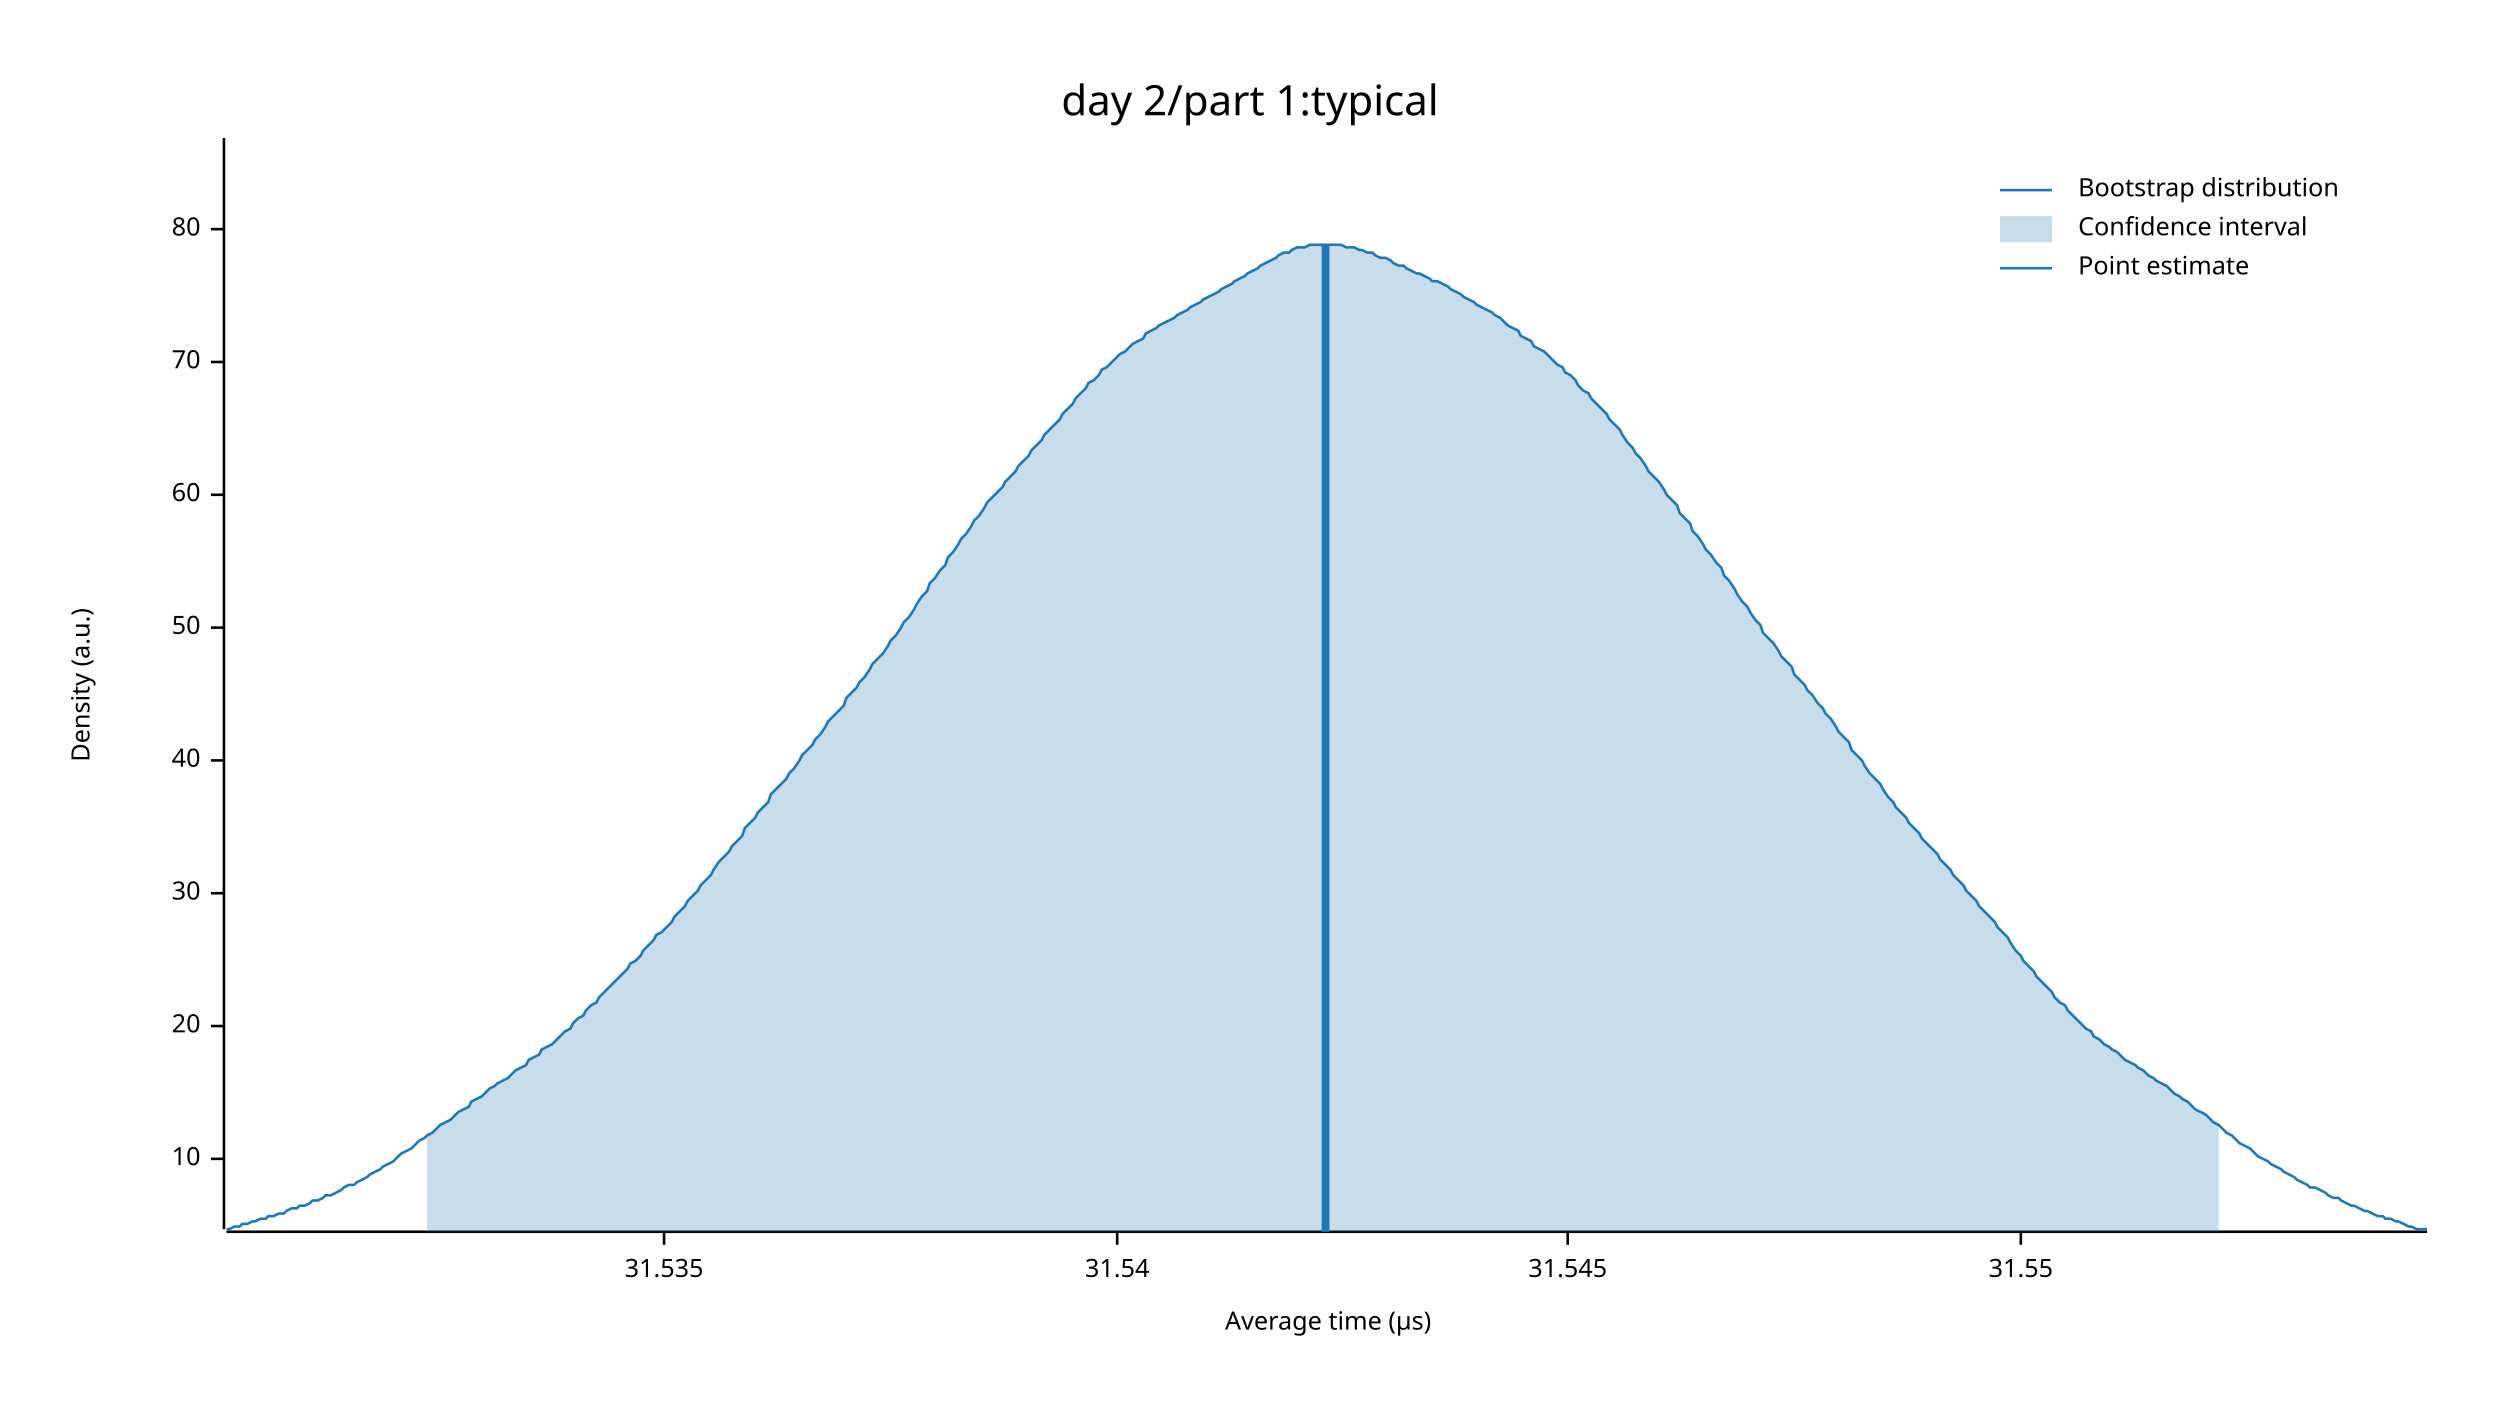
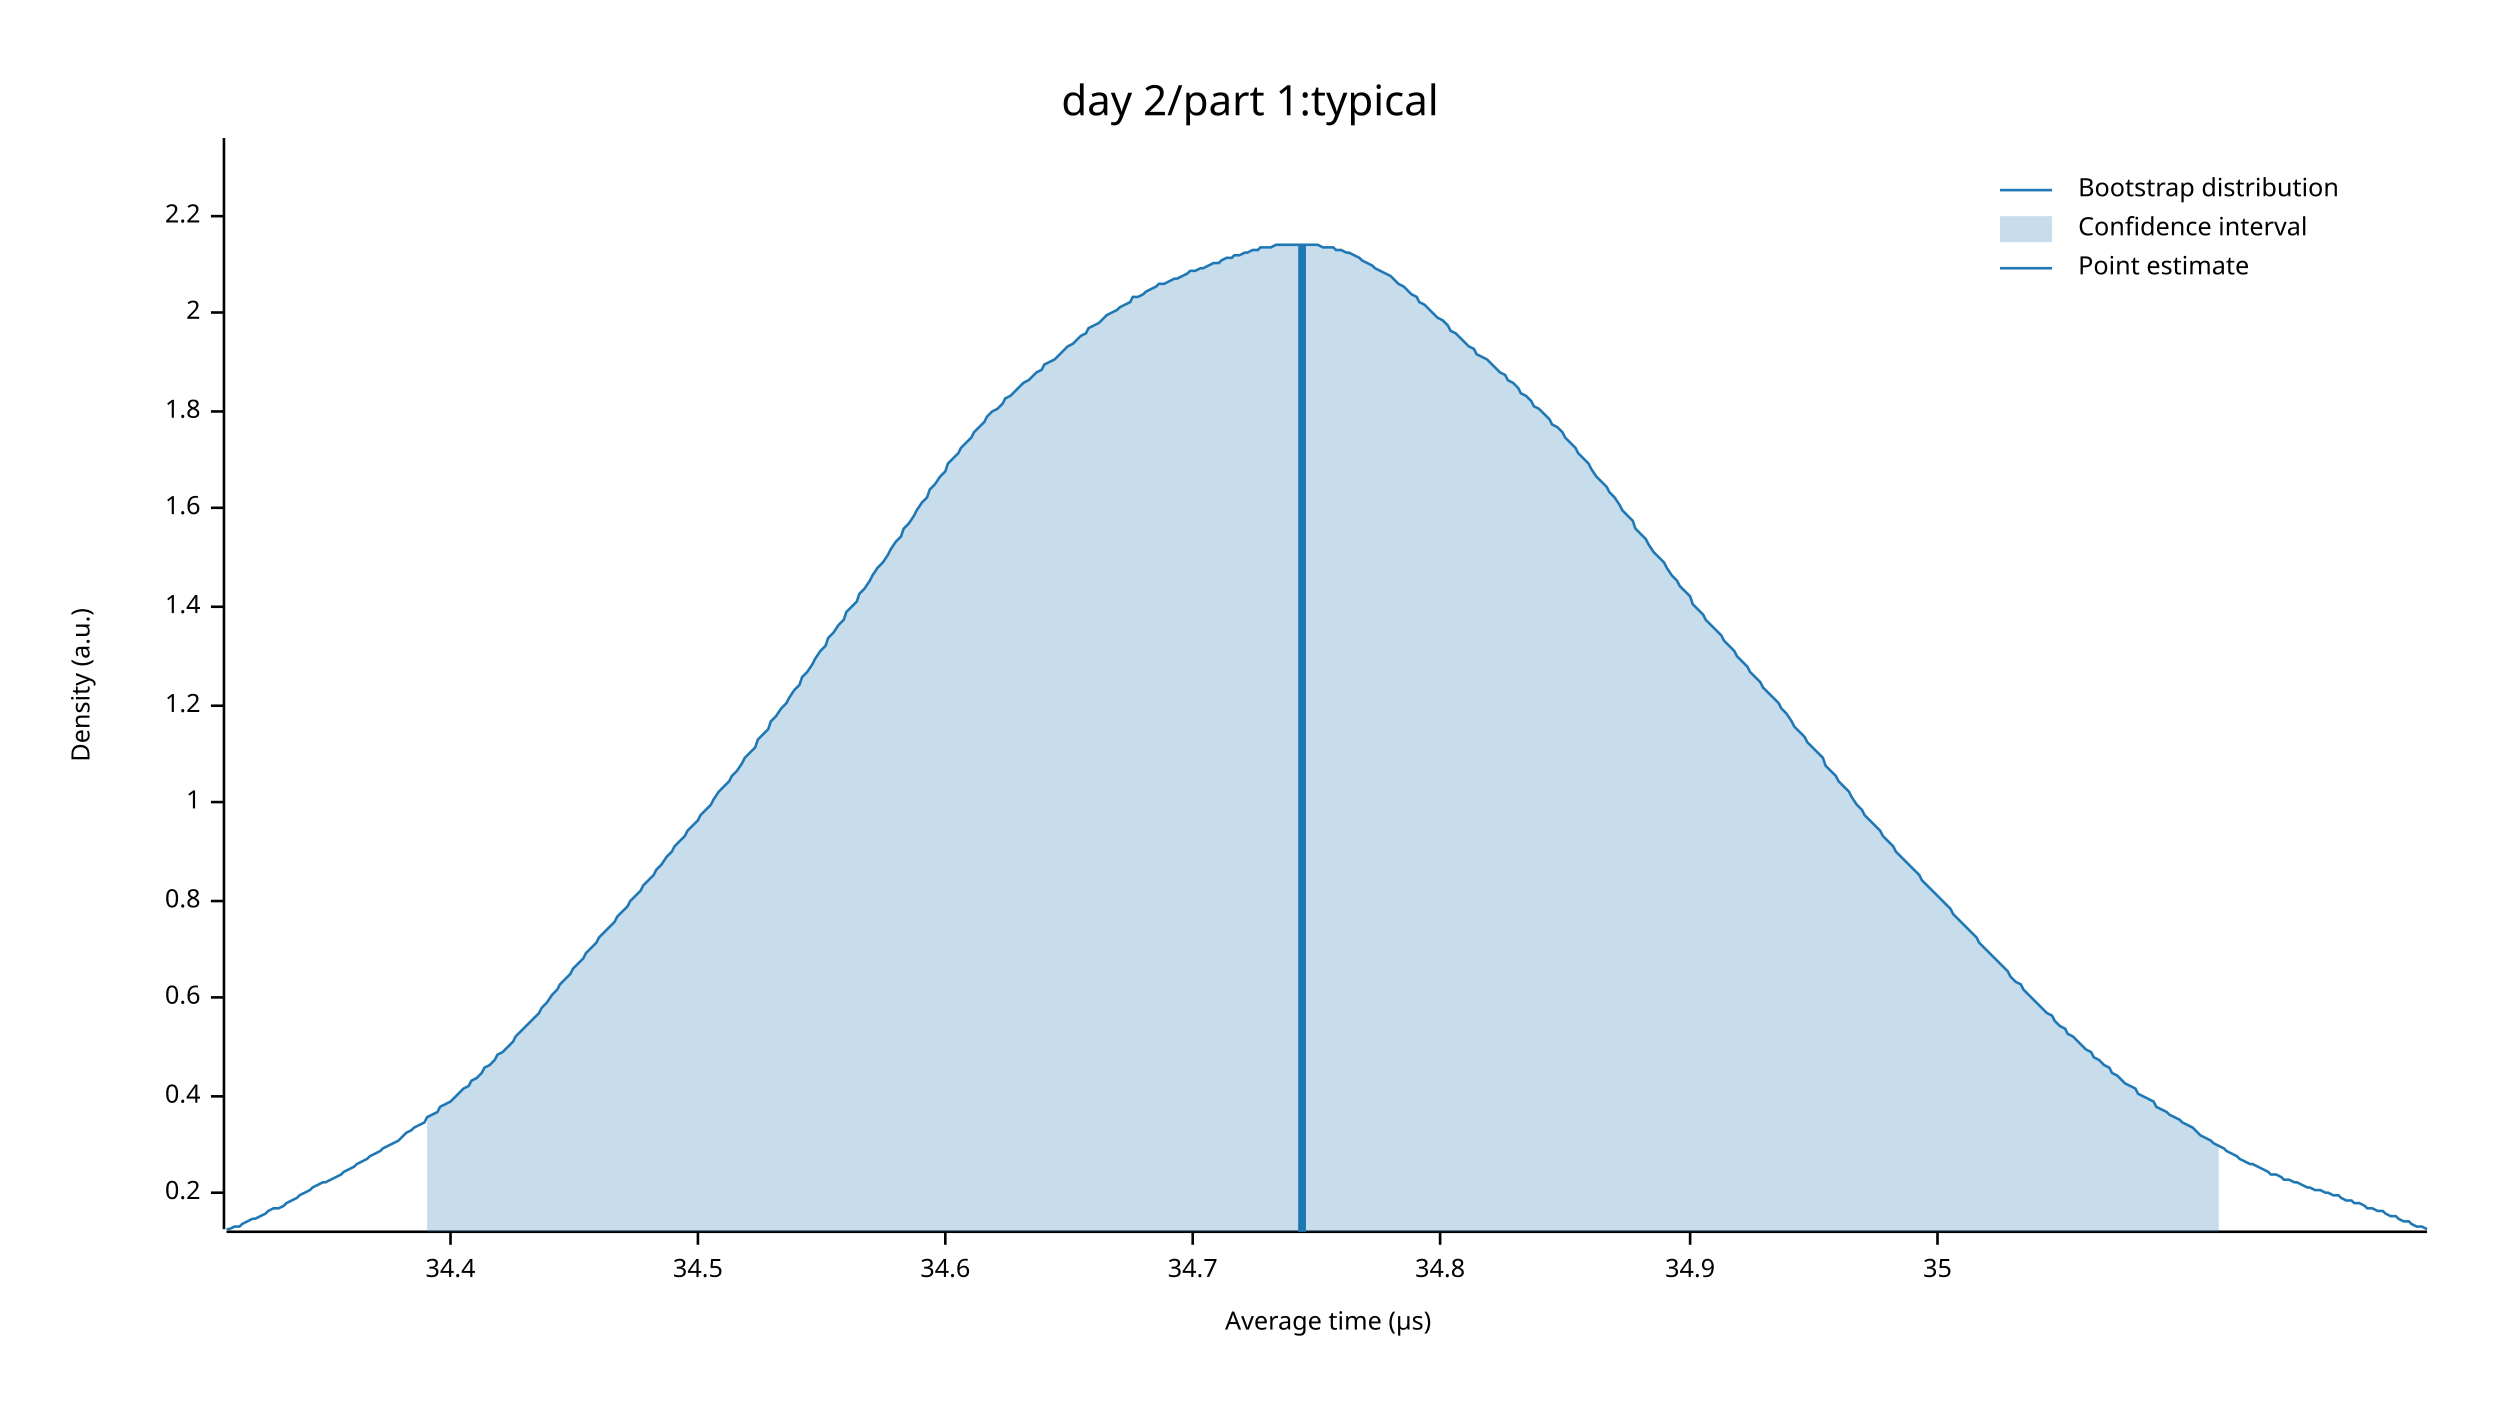
<svg xmlns="http://www.w3.org/2000/svg" width="960" height="540" viewBox="0 0 960 540">
  <text x="480" y="32" dy="0.76em" text-anchor="middle" font-family="sans-serif" font-size="16.129" opacity="1" fill="#000000">
day 2/part 1:typical
</text>
  <text x="27" y="263" dy="0.76em" text-anchor="middle" font-family="sans-serif" font-size="9.677" opacity="1" fill="#000000" transform="rotate(270, 27, 263)">
Density (a.u.)
</text>
  <text x="510" y="513" dy="-0.5ex" text-anchor="middle" font-family="sans-serif" font-size="9.677" opacity="1" fill="#000000">
Average time (µs)
</text>
  <polyline fill="none" opacity="1" stroke="#000000" stroke-width="1" points="86,53 86,472 " />
-   <text x="77" y="445" dy="0.5ex" text-anchor="end" font-family="sans-serif" font-size="9.677" opacity="1" fill="#000000">
- 10
+   <text x="77" y="458" dy="0.5ex" text-anchor="end" font-family="sans-serif" font-size="9.677" opacity="1" fill="#000000">
+ 0.2
</text>
-   <polyline fill="none" opacity="1" stroke="#000000" stroke-width="1" points="81,445 86,445 " />
-   <text x="77" y="394" dy="0.5ex" text-anchor="end" font-family="sans-serif" font-size="9.677" opacity="1" fill="#000000">
- 20
+   <polyline fill="none" opacity="1" stroke="#000000" stroke-width="1" points="81,458 86,458 " />
+   <text x="77" y="421" dy="0.5ex" text-anchor="end" font-family="sans-serif" font-size="9.677" opacity="1" fill="#000000">
+ 0.4
</text>
-   <polyline fill="none" opacity="1" stroke="#000000" stroke-width="1" points="81,394 86,394 " />
-   <text x="77" y="343" dy="0.5ex" text-anchor="end" font-family="sans-serif" font-size="9.677" opacity="1" fill="#000000">
- 30
+   <polyline fill="none" opacity="1" stroke="#000000" stroke-width="1" points="81,421 86,421 " />
+   <text x="77" y="383" dy="0.5ex" text-anchor="end" font-family="sans-serif" font-size="9.677" opacity="1" fill="#000000">
+ 0.6
</text>
-   <polyline fill="none" opacity="1" stroke="#000000" stroke-width="1" points="81,343 86,343 " />
-   <text x="77" y="292" dy="0.5ex" text-anchor="end" font-family="sans-serif" font-size="9.677" opacity="1" fill="#000000">
- 40
+   <polyline fill="none" opacity="1" stroke="#000000" stroke-width="1" points="81,383 86,383 " />
+   <text x="77" y="346" dy="0.5ex" text-anchor="end" font-family="sans-serif" font-size="9.677" opacity="1" fill="#000000">
+ 0.8
</text>
-   <polyline fill="none" opacity="1" stroke="#000000" stroke-width="1" points="81,292 86,292 " />
-   <text x="77" y="241" dy="0.5ex" text-anchor="end" font-family="sans-serif" font-size="9.677" opacity="1" fill="#000000">
- 50
+   <polyline fill="none" opacity="1" stroke="#000000" stroke-width="1" points="81,346 86,346 " />
+   <text x="77" y="308" dy="0.5ex" text-anchor="end" font-family="sans-serif" font-size="9.677" opacity="1" fill="#000000">
+ 1
</text>
-   <polyline fill="none" opacity="1" stroke="#000000" stroke-width="1" points="81,241 86,241 " />
-   <text x="77" y="190" dy="0.5ex" text-anchor="end" font-family="sans-serif" font-size="9.677" opacity="1" fill="#000000">
- 60
+   <polyline fill="none" opacity="1" stroke="#000000" stroke-width="1" points="81,308 86,308 " />
+   <text x="77" y="271" dy="0.5ex" text-anchor="end" font-family="sans-serif" font-size="9.677" opacity="1" fill="#000000">
+ 1.2
</text>
-   <polyline fill="none" opacity="1" stroke="#000000" stroke-width="1" points="81,190 86,190 " />
-   <text x="77" y="139" dy="0.5ex" text-anchor="end" font-family="sans-serif" font-size="9.677" opacity="1" fill="#000000">
- 70
+   <polyline fill="none" opacity="1" stroke="#000000" stroke-width="1" points="81,271 86,271 " />
+   <text x="77" y="233" dy="0.5ex" text-anchor="end" font-family="sans-serif" font-size="9.677" opacity="1" fill="#000000">
+ 1.4
</text>
-   <polyline fill="none" opacity="1" stroke="#000000" stroke-width="1" points="81,139 86,139 " />
-   <text x="77" y="88" dy="0.5ex" text-anchor="end" font-family="sans-serif" font-size="9.677" opacity="1" fill="#000000">
- 80
+   <polyline fill="none" opacity="1" stroke="#000000" stroke-width="1" points="81,233 86,233 " />
+   <text x="77" y="195" dy="0.5ex" text-anchor="end" font-family="sans-serif" font-size="9.677" opacity="1" fill="#000000">
+ 1.6
</text>
-   <polyline fill="none" opacity="1" stroke="#000000" stroke-width="1" points="81,88 86,88 " />
+   <polyline fill="none" opacity="1" stroke="#000000" stroke-width="1" points="81,195 86,195 " />
+   <text x="77" y="158" dy="0.5ex" text-anchor="end" font-family="sans-serif" font-size="9.677" opacity="1" fill="#000000">
+ 1.8
+ </text>
+   <polyline fill="none" opacity="1" stroke="#000000" stroke-width="1" points="81,158 86,158 " />
+   <text x="77" y="120" dy="0.5ex" text-anchor="end" font-family="sans-serif" font-size="9.677" opacity="1" fill="#000000">
+ 2
+ </text>
+   <polyline fill="none" opacity="1" stroke="#000000" stroke-width="1" points="81,120 86,120 " />
+   <text x="77" y="83" dy="0.5ex" text-anchor="end" font-family="sans-serif" font-size="9.677" opacity="1" fill="#000000">
+ 2.2
+ </text>
+   <polyline fill="none" opacity="1" stroke="#000000" stroke-width="1" points="81,83 86,83 " />
  <polyline fill="none" opacity="1" stroke="#000000" stroke-width="1" points="87,473 932,473 " />
-   <text x="255" y="483" dy="0.76em" text-anchor="middle" font-family="sans-serif" font-size="9.677" opacity="1" fill="#000000">
- 31.535
+   <text x="173" y="483" dy="0.76em" text-anchor="middle" font-family="sans-serif" font-size="9.677" opacity="1" fill="#000000">
+ 34.4
</text>
-   <polyline fill="none" opacity="1" stroke="#000000" stroke-width="1" points="255,473 255,478 " />
-   <text x="429" y="483" dy="0.76em" text-anchor="middle" font-family="sans-serif" font-size="9.677" opacity="1" fill="#000000">
- 31.54
+   <polyline fill="none" opacity="1" stroke="#000000" stroke-width="1" points="173,473 173,478 " />
+   <text x="268" y="483" dy="0.76em" text-anchor="middle" font-family="sans-serif" font-size="9.677" opacity="1" fill="#000000">
+ 34.5
</text>
-   <polyline fill="none" opacity="1" stroke="#000000" stroke-width="1" points="429,473 429,478 " />
-   <text x="602" y="483" dy="0.76em" text-anchor="middle" font-family="sans-serif" font-size="9.677" opacity="1" fill="#000000">
- 31.545
+   <polyline fill="none" opacity="1" stroke="#000000" stroke-width="1" points="268,473 268,478 " />
+   <text x="363" y="483" dy="0.76em" text-anchor="middle" font-family="sans-serif" font-size="9.677" opacity="1" fill="#000000">
+ 34.6
</text>
-   <polyline fill="none" opacity="1" stroke="#000000" stroke-width="1" points="602,473 602,478 " />
-   <text x="776" y="483" dy="0.76em" text-anchor="middle" font-family="sans-serif" font-size="9.677" opacity="1" fill="#000000">
- 31.55
+   <polyline fill="none" opacity="1" stroke="#000000" stroke-width="1" points="363,473 363,478 " />
+   <text x="458" y="483" dy="0.76em" text-anchor="middle" font-family="sans-serif" font-size="9.677" opacity="1" fill="#000000">
+ 34.7
</text>
-   <polyline fill="none" opacity="1" stroke="#000000" stroke-width="1" points="776,473 776,478 " />
-   <polyline fill="none" opacity="1" stroke="#1F78B4" stroke-width="1" points="87,472 88,472 90,471 92,471 93,470 95,470 97,469 98,469 100,468 102,468 103,467 105,467 107,466 109,466 110,465 112,464 114,464 115,463 117,463 119,462 120,461 122,461 124,460 125,459 127,459 129,458 131,457 132,456 134,455 136,455 137,454 139,453 141,452 142,451 144,450 146,449 147,448 149,447 151,446 153,444 154,443 156,442 158,441 159,440 161,438 163,437 164,436 166,435 168,433 169,432 171,431 173,430 175,428 176,427 178,426 180,425 181,423 183,422 185,421 186,420 188,418 190,417 191,416 193,415 195,414 197,412 198,411 200,410 202,409 203,407 205,406 207,405 208,403 210,402 212,401 214,399 215,398 217,396 219,395 220,393 222,391 224,390 225,388 227,386 229,385 230,383 232,381 234,379 236,377 237,376 239,374 241,372 242,370 244,369 246,367 247,365 249,363 251,361 252,359 254,358 256,356 258,354 259,352 261,350 263,348 264,346 266,344 268,342 269,340 271,338 273,336 274,334 276,331 278,329 280,327 281,325 283,323 285,321 286,318 288,316 290,314 291,312 293,310 295,308 296,305 298,303 300,301 302,299 303,297 305,295 307,292 308,290 310,288 312,286 313,284 315,282 317,279 318,277 320,275 322,273 324,271 325,268 327,266 329,264 330,262 332,260 334,257 335,255 337,253 339,251 341,248 342,246 344,244 346,241 347,239 349,237 351,234 352,232 354,229 356,227 357,224 359,222 361,219 363,217 364,214 366,212 368,209 369,207 371,205 373,202 374,200 376,198 378,195 379,193 381,191 383,189 385,187 386,185 388,183 390,181 391,179 393,177 395,175 396,173 398,171 400,169 401,167 403,165 405,163 407,161 408,159 410,157 412,155 413,153 415,151 417,149 418,147 420,146 422,144 423,142 425,141 427,139 429,137 430,136 432,135 434,133 435,132 437,131 439,130 440,128 442,127 444,126 445,125 447,124 449,123 451,122 452,121 454,120 456,119 457,118 459,117 461,116 462,115 464,114 466,113 468,112 469,111 471,110 473,109 474,108 476,107 478,106 479,105 481,104 483,103 484,102 486,101 488,100 490,99 491,98 493,97 495,97 496,96 498,95 500,95 501,95 503,94 505,94 506,94 508,94 510,94 512,94 513,94 515,94 517,95 518,95 520,95 522,96 523,96 525,97 527,97 528,98 530,99 532,99 534,100 535,101 537,102 539,102 540,103 542,104 544,105 545,105 547,106 549,107 550,108 552,108 554,109 556,110 557,111 559,112 561,113 562,114 564,115 566,116 567,117 569,118 571,119 573,120 574,121 576,122 578,124 579,125 581,126 583,127 584,129 586,130 588,131 589,133 591,134 593,135 595,137 596,138 598,140 600,141 601,143 603,144 605,146 606,148 608,150 610,151 611,153 613,155 615,157 617,159 618,161 620,163 622,165 623,167 625,170 627,172 628,174 630,176 632,179 633,181 635,183 637,185 639,188 640,190 642,192 644,194 645,197 647,199 649,201 650,204 652,206 654,209 655,211 657,213 659,216 661,218 662,221 664,223 666,226 667,228 669,231 671,233 672,235 674,238 676,240 677,243 679,245 681,247 683,250 684,252 686,254 688,256 689,259 691,261 693,263 694,265 696,267 698,270 700,272 701,274 703,276 705,279 706,281 708,283 710,285 711,288 713,290 715,292 716,294 718,297 720,299 722,301 723,303 725,306 727,308 728,310 730,312 732,314 733,316 735,318 737,320 738,322 740,324 742,326 744,328 745,330 747,332 749,334 750,336 752,338 754,340 755,342 757,344 759,346 760,348 762,350 764,352 766,354 767,356 769,358 771,360 772,362 774,365 776,367 777,369 779,371 781,373 782,375 784,377 786,379 788,381 789,383 791,385 793,386 794,388 796,390 798,392 799,393 801,395 803,396 804,398 806,399 808,401 810,402 811,403 813,404 815,406 816,407 818,408 820,409 821,410 823,411 825,413 827,414 828,415 830,416 832,417 833,418 835,420 837,421 838,422 840,423 842,425 843,426 845,427 847,428 849,430 850,431 852,432 854,434 855,435 857,436 859,438 860,439 862,440 864,441 865,442 867,444 869,445 871,446 872,447 874,448 876,449 877,450 879,451 881,452 882,453 884,454 886,455 887,456 889,456 891,457 893,458 894,459 896,460 898,460 899,461 901,462 903,463 904,463 906,464 908,465 909,465 911,466 913,467 915,467 916,468 918,468 920,469 921,469 923,470 925,471 926,471 928,472 930,472 932,472 " />
-   <polygon opacity="0.25" fill="#1F78B4" points="164,436 166,435 168,433 169,432 171,431 173,430 175,428 176,427 178,426 180,425 181,423 183,422 185,421 186,420 188,418 190,417 191,416 193,415 195,414 197,412 198,411 200,410 202,409 203,407 205,406 207,405 208,403 210,402 212,401 214,399 215,398 217,396 219,395 220,393 222,391 224,390 225,388 227,386 229,385 230,383 232,381 234,379 236,377 237,376 239,374 241,372 242,370 244,369 246,367 247,365 249,363 251,361 252,359 254,358 256,356 258,354 259,352 261,350 263,348 264,346 266,344 268,342 269,340 271,338 273,336 274,334 276,331 278,329 280,327 281,325 283,323 285,321 286,318 288,316 290,314 291,312 293,310 295,308 296,305 298,303 300,301 302,299 303,297 305,295 307,292 308,290 310,288 312,286 313,284 315,282 317,279 318,277 320,275 322,273 324,271 325,268 327,266 329,264 330,262 332,260 334,257 335,255 337,253 339,251 341,248 342,246 344,244 346,241 347,239 349,237 351,234 352,232 354,229 356,227 357,224 359,222 361,219 363,217 364,214 366,212 368,209 369,207 371,205 373,202 374,200 376,198 378,195 379,193 381,191 383,189 385,187 386,185 388,183 390,181 391,179 393,177 395,175 396,173 398,171 400,169 401,167 403,165 405,163 407,161 408,159 410,157 412,155 413,153 415,151 417,149 418,147 420,146 422,144 423,142 425,141 427,139 429,137 430,136 432,135 434,133 435,132 437,131 439,130 440,128 442,127 444,126 445,125 447,124 449,123 451,122 452,121 454,120 456,119 457,118 459,117 461,116 462,115 464,114 466,113 468,112 469,111 471,110 473,109 474,108 476,107 478,106 479,105 481,104 483,103 484,102 486,101 488,100 490,99 491,98 493,97 495,97 496,96 498,95 500,95 501,95 503,94 505,94 506,94 508,94 510,94 512,94 513,94 515,94 517,95 518,95 520,95 522,96 523,96 525,97 527,97 528,98 530,99 532,99 534,100 535,101 537,102 539,102 540,103 542,104 544,105 545,105 547,106 549,107 550,108 552,108 554,109 556,110 557,111 559,112 561,113 562,114 564,115 566,116 567,117 569,118 571,119 573,120 574,121 576,122 578,124 579,125 581,126 583,127 584,129 586,130 588,131 589,133 591,134 593,135 595,137 596,138 598,140 600,141 601,143 603,144 605,146 606,148 608,150 610,151 611,153 613,155 615,157 617,159 618,161 620,163 622,165 623,167 625,170 627,172 628,174 630,176 632,179 633,181 635,183 637,185 639,188 640,190 642,192 644,194 645,197 647,199 649,201 650,204 652,206 654,209 655,211 657,213 659,216 661,218 662,221 664,223 666,226 667,228 669,231 671,233 672,235 674,238 676,240 677,243 679,245 681,247 683,250 684,252 686,254 688,256 689,259 691,261 693,263 694,265 696,267 698,270 700,272 701,274 703,276 705,279 706,281 708,283 710,285 711,288 713,290 715,292 716,294 718,297 720,299 722,301 723,303 725,306 727,308 728,310 730,312 732,314 733,316 735,318 737,320 738,322 740,324 742,326 744,328 745,330 747,332 749,334 750,336 752,338 754,340 755,342 757,344 759,346 760,348 762,350 764,352 766,354 767,356 769,358 771,360 772,362 774,365 776,367 777,369 779,371 781,373 782,375 784,377 786,379 788,381 789,383 791,385 793,386 794,388 796,390 798,392 799,393 801,395 803,396 804,398 806,399 808,401 810,402 811,403 813,404 815,406 816,407 818,408 820,409 821,410 823,411 825,413 827,414 828,415 830,416 832,417 833,418 835,420 837,421 838,422 840,423 842,425 843,426 845,427 847,428 849,430 850,431 852,432 852,473 164,473 " />
-   <polyline fill="none" opacity="1" stroke="#1F78B4" stroke-width="3" points="509,473 509,94 " />
+   <polyline fill="none" opacity="1" stroke="#000000" stroke-width="1" points="458,473 458,478 " />
+   <text x="553" y="483" dy="0.76em" text-anchor="middle" font-family="sans-serif" font-size="9.677" opacity="1" fill="#000000">
+ 34.8
+ </text>
+   <polyline fill="none" opacity="1" stroke="#000000" stroke-width="1" points="553,473 553,478 " />
+   <text x="649" y="483" dy="0.76em" text-anchor="middle" font-family="sans-serif" font-size="9.677" opacity="1" fill="#000000">
+ 34.9
+ </text>
+   <polyline fill="none" opacity="1" stroke="#000000" stroke-width="1" points="649,473 649,478 " />
+   <text x="744" y="483" dy="0.76em" text-anchor="middle" font-family="sans-serif" font-size="9.677" opacity="1" fill="#000000">
+ 35
+ </text>
+   <polyline fill="none" opacity="1" stroke="#000000" stroke-width="1" points="744,473 744,478 " />
+   <polyline fill="none" opacity="1" stroke="#1F78B4" stroke-width="1" points="87,472 88,472 90,471 92,471 93,470 95,469 97,468 98,468 100,467 102,466 103,465 105,464 107,464 109,463 110,462 112,461 114,460 115,459 117,458 119,457 120,456 122,455 124,454 125,454 127,453 129,452 131,451 132,450 134,449 136,448 137,447 139,446 141,445 142,444 144,443 146,442 147,441 149,440 151,439 153,438 154,437 156,435 158,434 159,433 161,432 163,431 164,429 166,428 168,427 169,425 171,424 173,423 175,421 176,420 178,418 180,417 181,415 183,414 185,412 186,410 188,409 190,407 191,405 193,404 195,402 197,400 198,398 200,396 202,394 203,393 205,391 207,389 208,387 210,385 212,382 214,380 215,378 217,376 219,374 220,372 222,370 224,368 225,366 227,364 229,362 230,360 232,358 234,356 236,354 237,352 239,350 241,348 242,346 244,344 246,342 247,340 249,338 251,336 252,334 254,332 256,329 258,327 259,325 261,323 263,321 264,319 266,317 268,315 269,313 271,311 273,309 274,307 276,304 278,302 280,300 281,298 283,296 285,293 286,291 288,289 290,287 291,284 293,282 295,280 296,277 298,275 300,272 302,270 303,268 305,265 307,263 308,260 310,258 312,255 313,253 315,250 317,248 318,245 320,243 322,240 324,238 325,235 327,233 329,231 330,228 332,226 334,223 335,221 337,218 339,216 341,213 342,211 344,208 346,206 347,203 349,201 351,198 352,196 354,193 356,191 357,188 359,186 361,183 363,181 364,178 366,176 368,174 369,172 371,170 373,168 374,166 376,164 378,162 379,160 381,158 383,157 385,155 386,153 388,152 390,150 391,149 393,147 395,146 396,145 398,143 400,142 401,140 403,139 405,138 407,136 408,135 410,133 412,132 413,131 415,129 417,128 418,126 420,125 422,124 423,123 425,121 427,120 429,119 430,118 432,117 434,116 435,114 437,114 439,113 440,112 442,111 444,110 445,109 447,109 449,108 451,107 452,107 454,106 456,105 457,104 459,104 461,103 462,103 464,102 466,101 468,101 469,100 471,99 473,99 474,98 476,98 478,97 479,97 481,96 483,96 484,95 486,95 488,95 490,94 491,94 493,94 495,94 496,94 498,94 500,94 501,94 503,94 505,94 506,94 508,95 510,95 512,95 513,96 515,96 517,97 518,97 520,98 522,99 523,100 525,101 527,102 528,103 530,104 532,105 534,106 535,107 537,109 539,110 540,111 542,113 544,114 545,116 547,117 549,119 550,120 552,122 554,123 556,125 557,127 559,128 561,130 562,131 564,133 566,134 567,136 569,137 571,138 573,140 574,141 576,143 578,144 579,146 581,147 583,149 584,151 586,152 588,154 589,156 591,157 593,159 595,161 596,163 598,164 600,166 601,168 603,170 605,172 606,174 608,176 610,178 611,180 613,183 615,185 617,187 618,189 620,191 622,194 623,196 625,198 627,200 628,203 630,205 632,207 633,209 635,212 637,214 639,216 640,218 642,221 644,223 645,225 647,227 649,229 650,232 652,234 654,236 655,238 657,240 659,242 661,244 662,246 664,248 666,250 667,252 669,254 671,256 672,258 674,260 676,262 677,264 679,266 681,268 683,270 684,272 686,274 688,277 689,279 691,281 693,283 694,285 696,287 698,289 700,291 701,294 703,296 705,298 706,300 708,302 710,304 711,306 713,309 715,311 716,313 718,315 720,317 722,319 723,321 725,323 727,325 728,327 730,329 732,331 733,332 735,334 737,336 738,338 740,340 742,342 744,344 745,345 747,347 749,349 750,351 752,353 754,355 755,356 757,358 759,360 760,362 762,364 764,366 766,368 767,369 769,371 771,373 772,375 774,377 776,378 777,380 779,382 781,384 782,385 784,387 786,389 788,390 789,392 791,394 793,395 794,397 796,398 798,400 799,401 801,403 803,404 804,406 806,407 808,409 810,410 811,412 813,413 815,415 816,416 818,417 820,418 821,420 823,421 825,422 827,423 828,425 830,426 832,427 833,428 835,429 837,430 838,431 840,432 842,433 843,434 845,436 847,437 849,438 850,439 852,440 854,441 855,442 857,443 859,444 860,445 862,446 864,447 865,447 867,448 869,449 871,450 872,451 874,451 876,452 877,453 879,453 881,454 882,454 884,455 886,456 887,456 889,457 891,457 893,458 894,458 896,459 898,459 899,460 901,461 903,461 904,462 906,462 908,463 909,464 911,464 913,465 915,465 916,466 918,467 920,467 921,468 923,469 925,469 926,470 928,471 930,471 932,472 " />
+   <polygon opacity="0.25" fill="#1F78B4" points="164,429 166,428 168,427 169,425 171,424 173,423 175,421 176,420 178,418 180,417 181,415 183,414 185,412 186,410 188,409 190,407 191,405 193,404 195,402 197,400 198,398 200,396 202,394 203,393 205,391 207,389 208,387 210,385 212,382 214,380 215,378 217,376 219,374 220,372 222,370 224,368 225,366 227,364 229,362 230,360 232,358 234,356 236,354 237,352 239,350 241,348 242,346 244,344 246,342 247,340 249,338 251,336 252,334 254,332 256,329 258,327 259,325 261,323 263,321 264,319 266,317 268,315 269,313 271,311 273,309 274,307 276,304 278,302 280,300 281,298 283,296 285,293 286,291 288,289 290,287 291,284 293,282 295,280 296,277 298,275 300,272 302,270 303,268 305,265 307,263 308,260 310,258 312,255 313,253 315,250 317,248 318,245 320,243 322,240 324,238 325,235 327,233 329,231 330,228 332,226 334,223 335,221 337,218 339,216 341,213 342,211 344,208 346,206 347,203 349,201 351,198 352,196 354,193 356,191 357,188 359,186 361,183 363,181 364,178 366,176 368,174 369,172 371,170 373,168 374,166 376,164 378,162 379,160 381,158 383,157 385,155 386,153 388,152 390,150 391,149 393,147 395,146 396,145 398,143 400,142 401,140 403,139 405,138 407,136 408,135 410,133 412,132 413,131 415,129 417,128 418,126 420,125 422,124 423,123 425,121 427,120 429,119 430,118 432,117 434,116 435,114 437,114 439,113 440,112 442,111 444,110 445,109 447,109 449,108 451,107 452,107 454,106 456,105 457,104 459,104 461,103 462,103 464,102 466,101 468,101 469,100 471,99 473,99 474,98 476,98 478,97 479,97 481,96 483,96 484,95 486,95 488,95 490,94 491,94 493,94 495,94 496,94 498,94 500,94 501,94 503,94 505,94 506,94 508,95 510,95 512,95 513,96 515,96 517,97 518,97 520,98 522,99 523,100 525,101 527,102 528,103 530,104 532,105 534,106 535,107 537,109 539,110 540,111 542,113 544,114 545,116 547,117 549,119 550,120 552,122 554,123 556,125 557,127 559,128 561,130 562,131 564,133 566,134 567,136 569,137 571,138 573,140 574,141 576,143 578,144 579,146 581,147 583,149 584,151 586,152 588,154 589,156 591,157 593,159 595,161 596,163 598,164 600,166 601,168 603,170 605,172 606,174 608,176 610,178 611,180 613,183 615,185 617,187 618,189 620,191 622,194 623,196 625,198 627,200 628,203 630,205 632,207 633,209 635,212 637,214 639,216 640,218 642,221 644,223 645,225 647,227 649,229 650,232 652,234 654,236 655,238 657,240 659,242 661,244 662,246 664,248 666,250 667,252 669,254 671,256 672,258 674,260 676,262 677,264 679,266 681,268 683,270 684,272 686,274 688,277 689,279 691,281 693,283 694,285 696,287 698,289 700,291 701,294 703,296 705,298 706,300 708,302 710,304 711,306 713,309 715,311 716,313 718,315 720,317 722,319 723,321 725,323 727,325 728,327 730,329 732,331 733,332 735,334 737,336 738,338 740,340 742,342 744,344 745,345 747,347 749,349 750,351 752,353 754,355 755,356 757,358 759,360 760,362 762,364 764,366 766,368 767,369 769,371 771,373 772,375 774,377 776,378 777,380 779,382 781,384 782,385 784,387 786,389 788,390 789,392 791,394 793,395 794,397 796,398 798,400 799,401 801,403 803,404 804,406 806,407 808,409 810,410 811,412 813,413 815,415 816,416 818,417 820,418 821,420 823,421 825,422 827,423 828,425 830,426 832,427 833,428 835,429 837,430 838,431 840,432 842,433 843,434 845,436 847,437 849,438 850,439 852,440 852,473 164,473 " />
+   <polyline fill="none" opacity="1" stroke="#1F78B4" stroke-width="3" points="500,473 500,94 " />
  <text x="798" y="68" dy="0.76em" text-anchor="start" font-family="sans-serif" font-size="9.677" opacity="1" fill="#000000">
Bootstrap distribution
</text>
  <text x="798" y="83" dy="0.76em" text-anchor="start" font-family="sans-serif" font-size="9.677" opacity="1" fill="#000000">
Confidence interval
</text>
  <text x="798" y="98" dy="0.76em" text-anchor="start" font-family="sans-serif" font-size="9.677" opacity="1" fill="#000000">
Point estimate
</text>
  <polyline fill="none" opacity="1" stroke="#1F78B4" stroke-width="1" points="768,73 788,73 " />
  <rect x="768" y="83" width="20" height="10" opacity="0.25" fill="#1F78B4" stroke="none" />
  <polyline fill="none" opacity="1" stroke="#1F78B4" stroke-width="1" points="768,103 788,103 " />
</svg>
